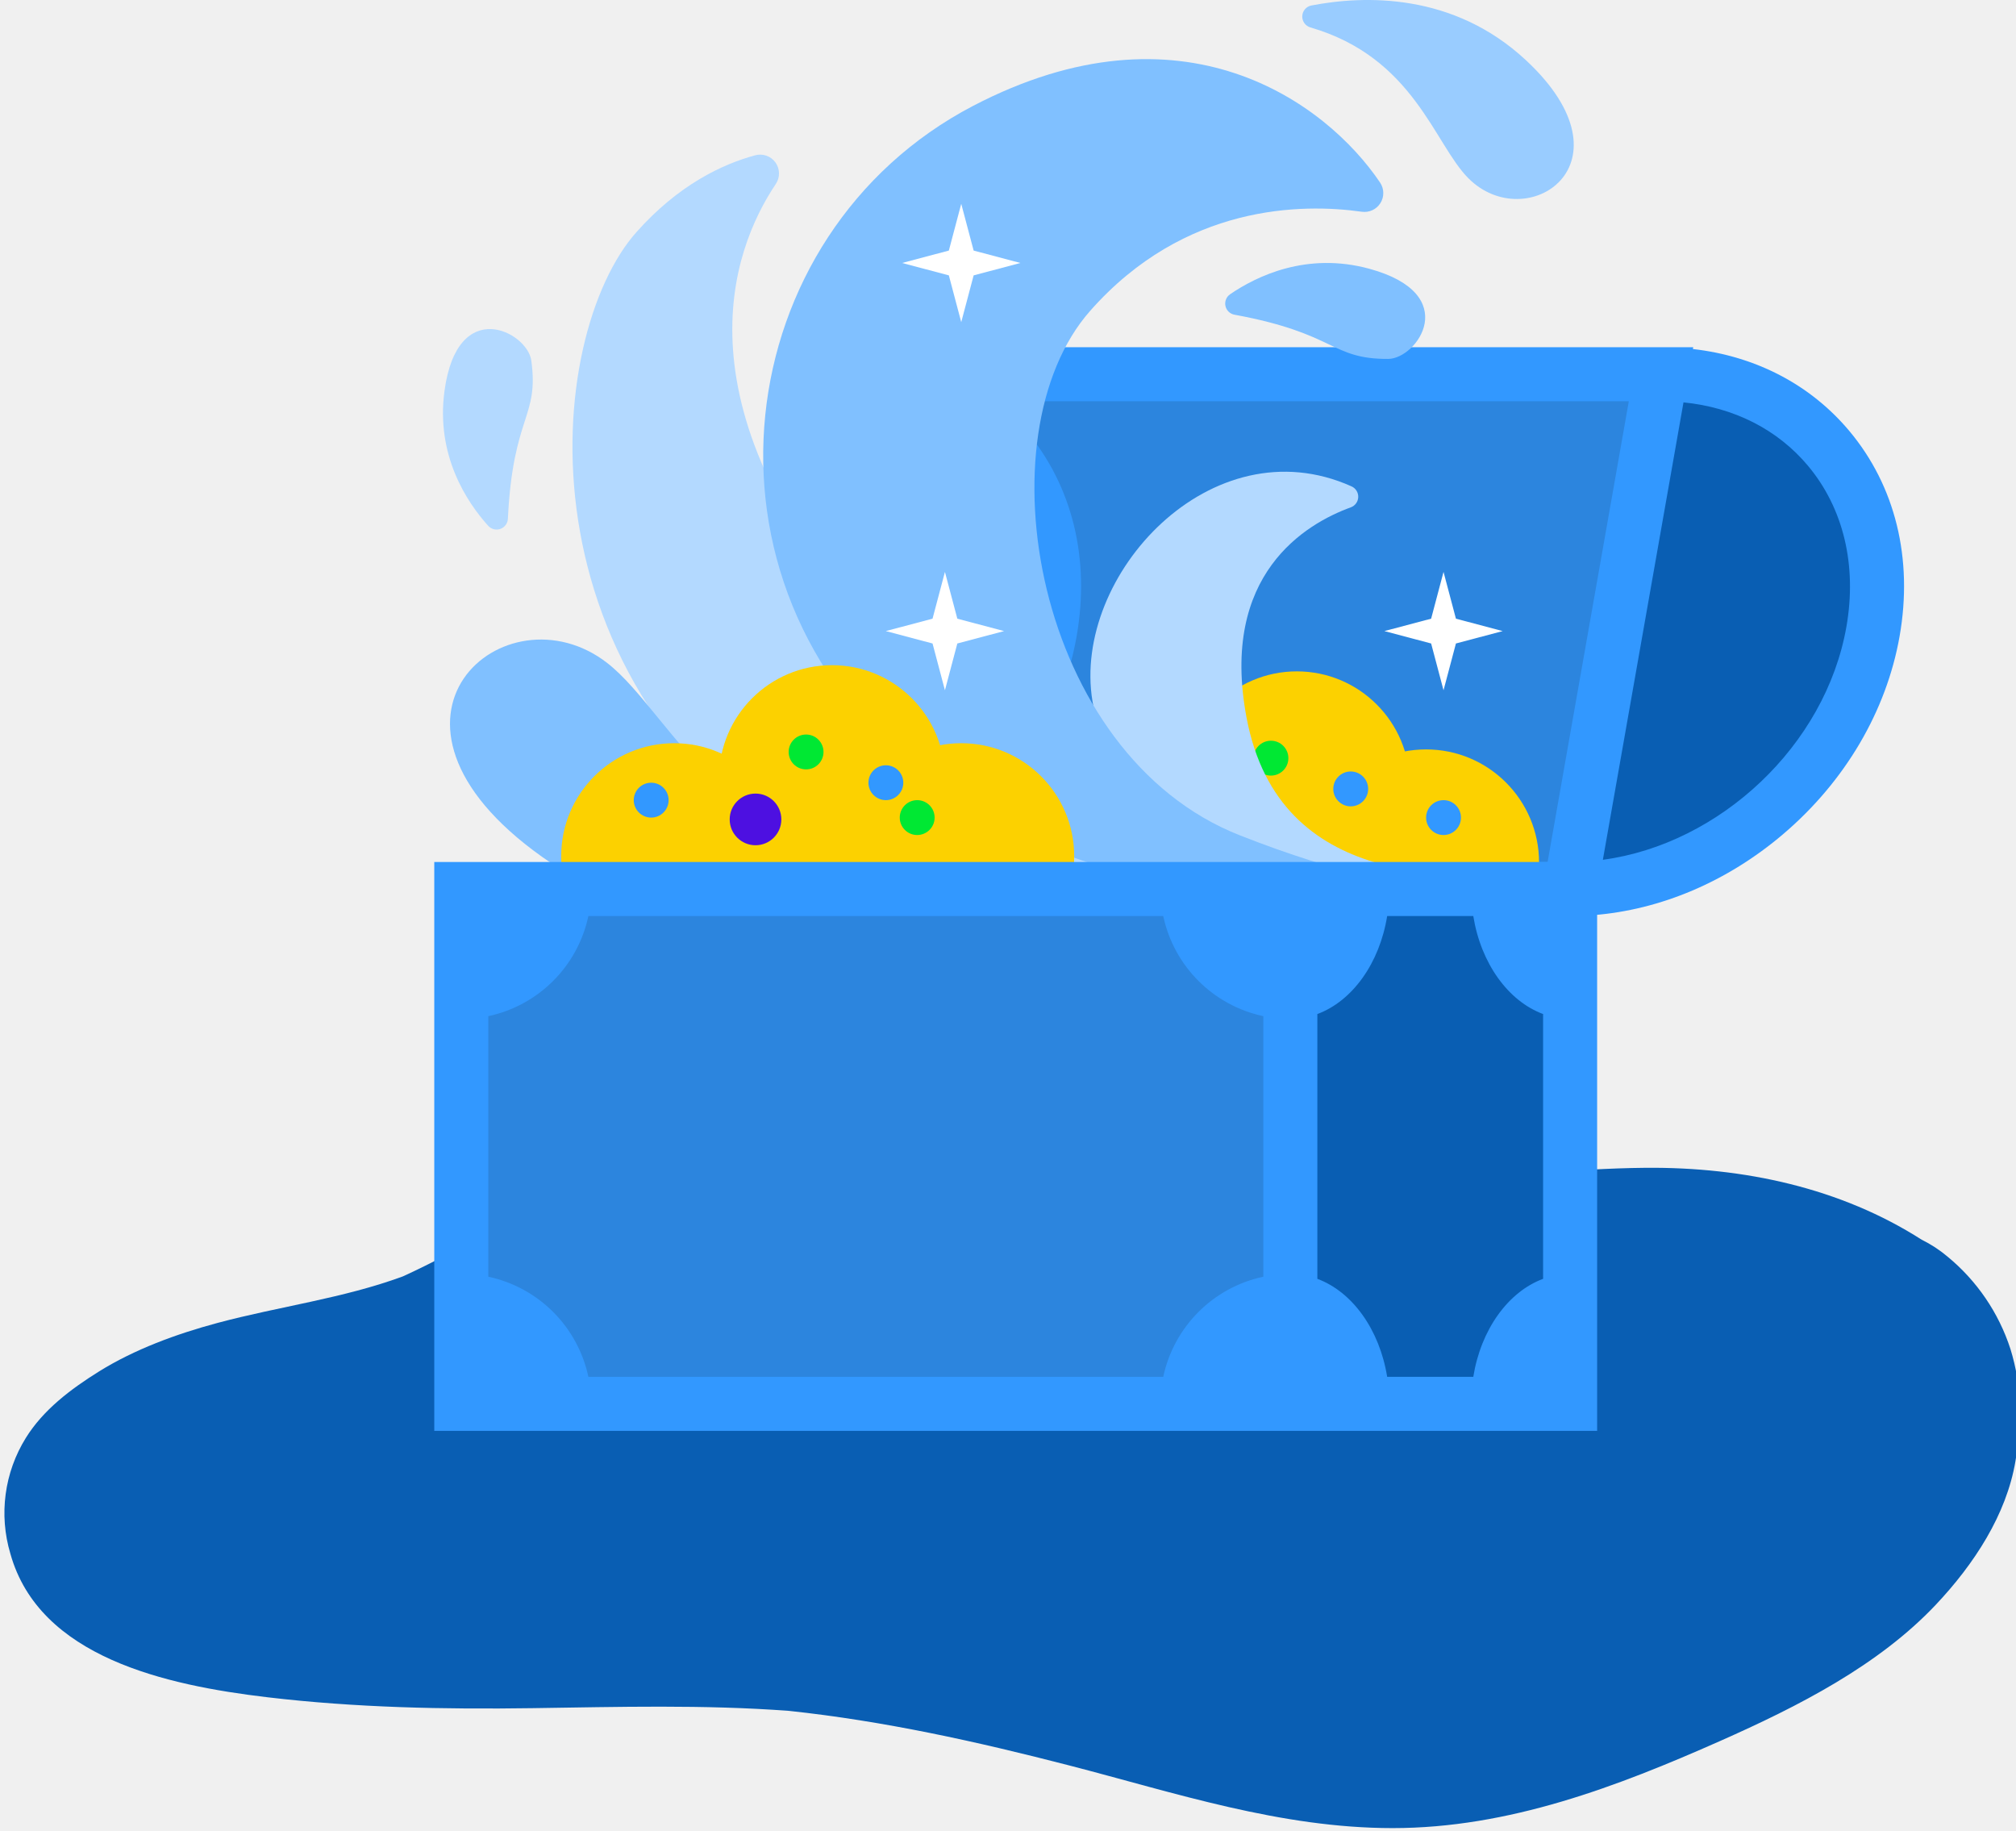
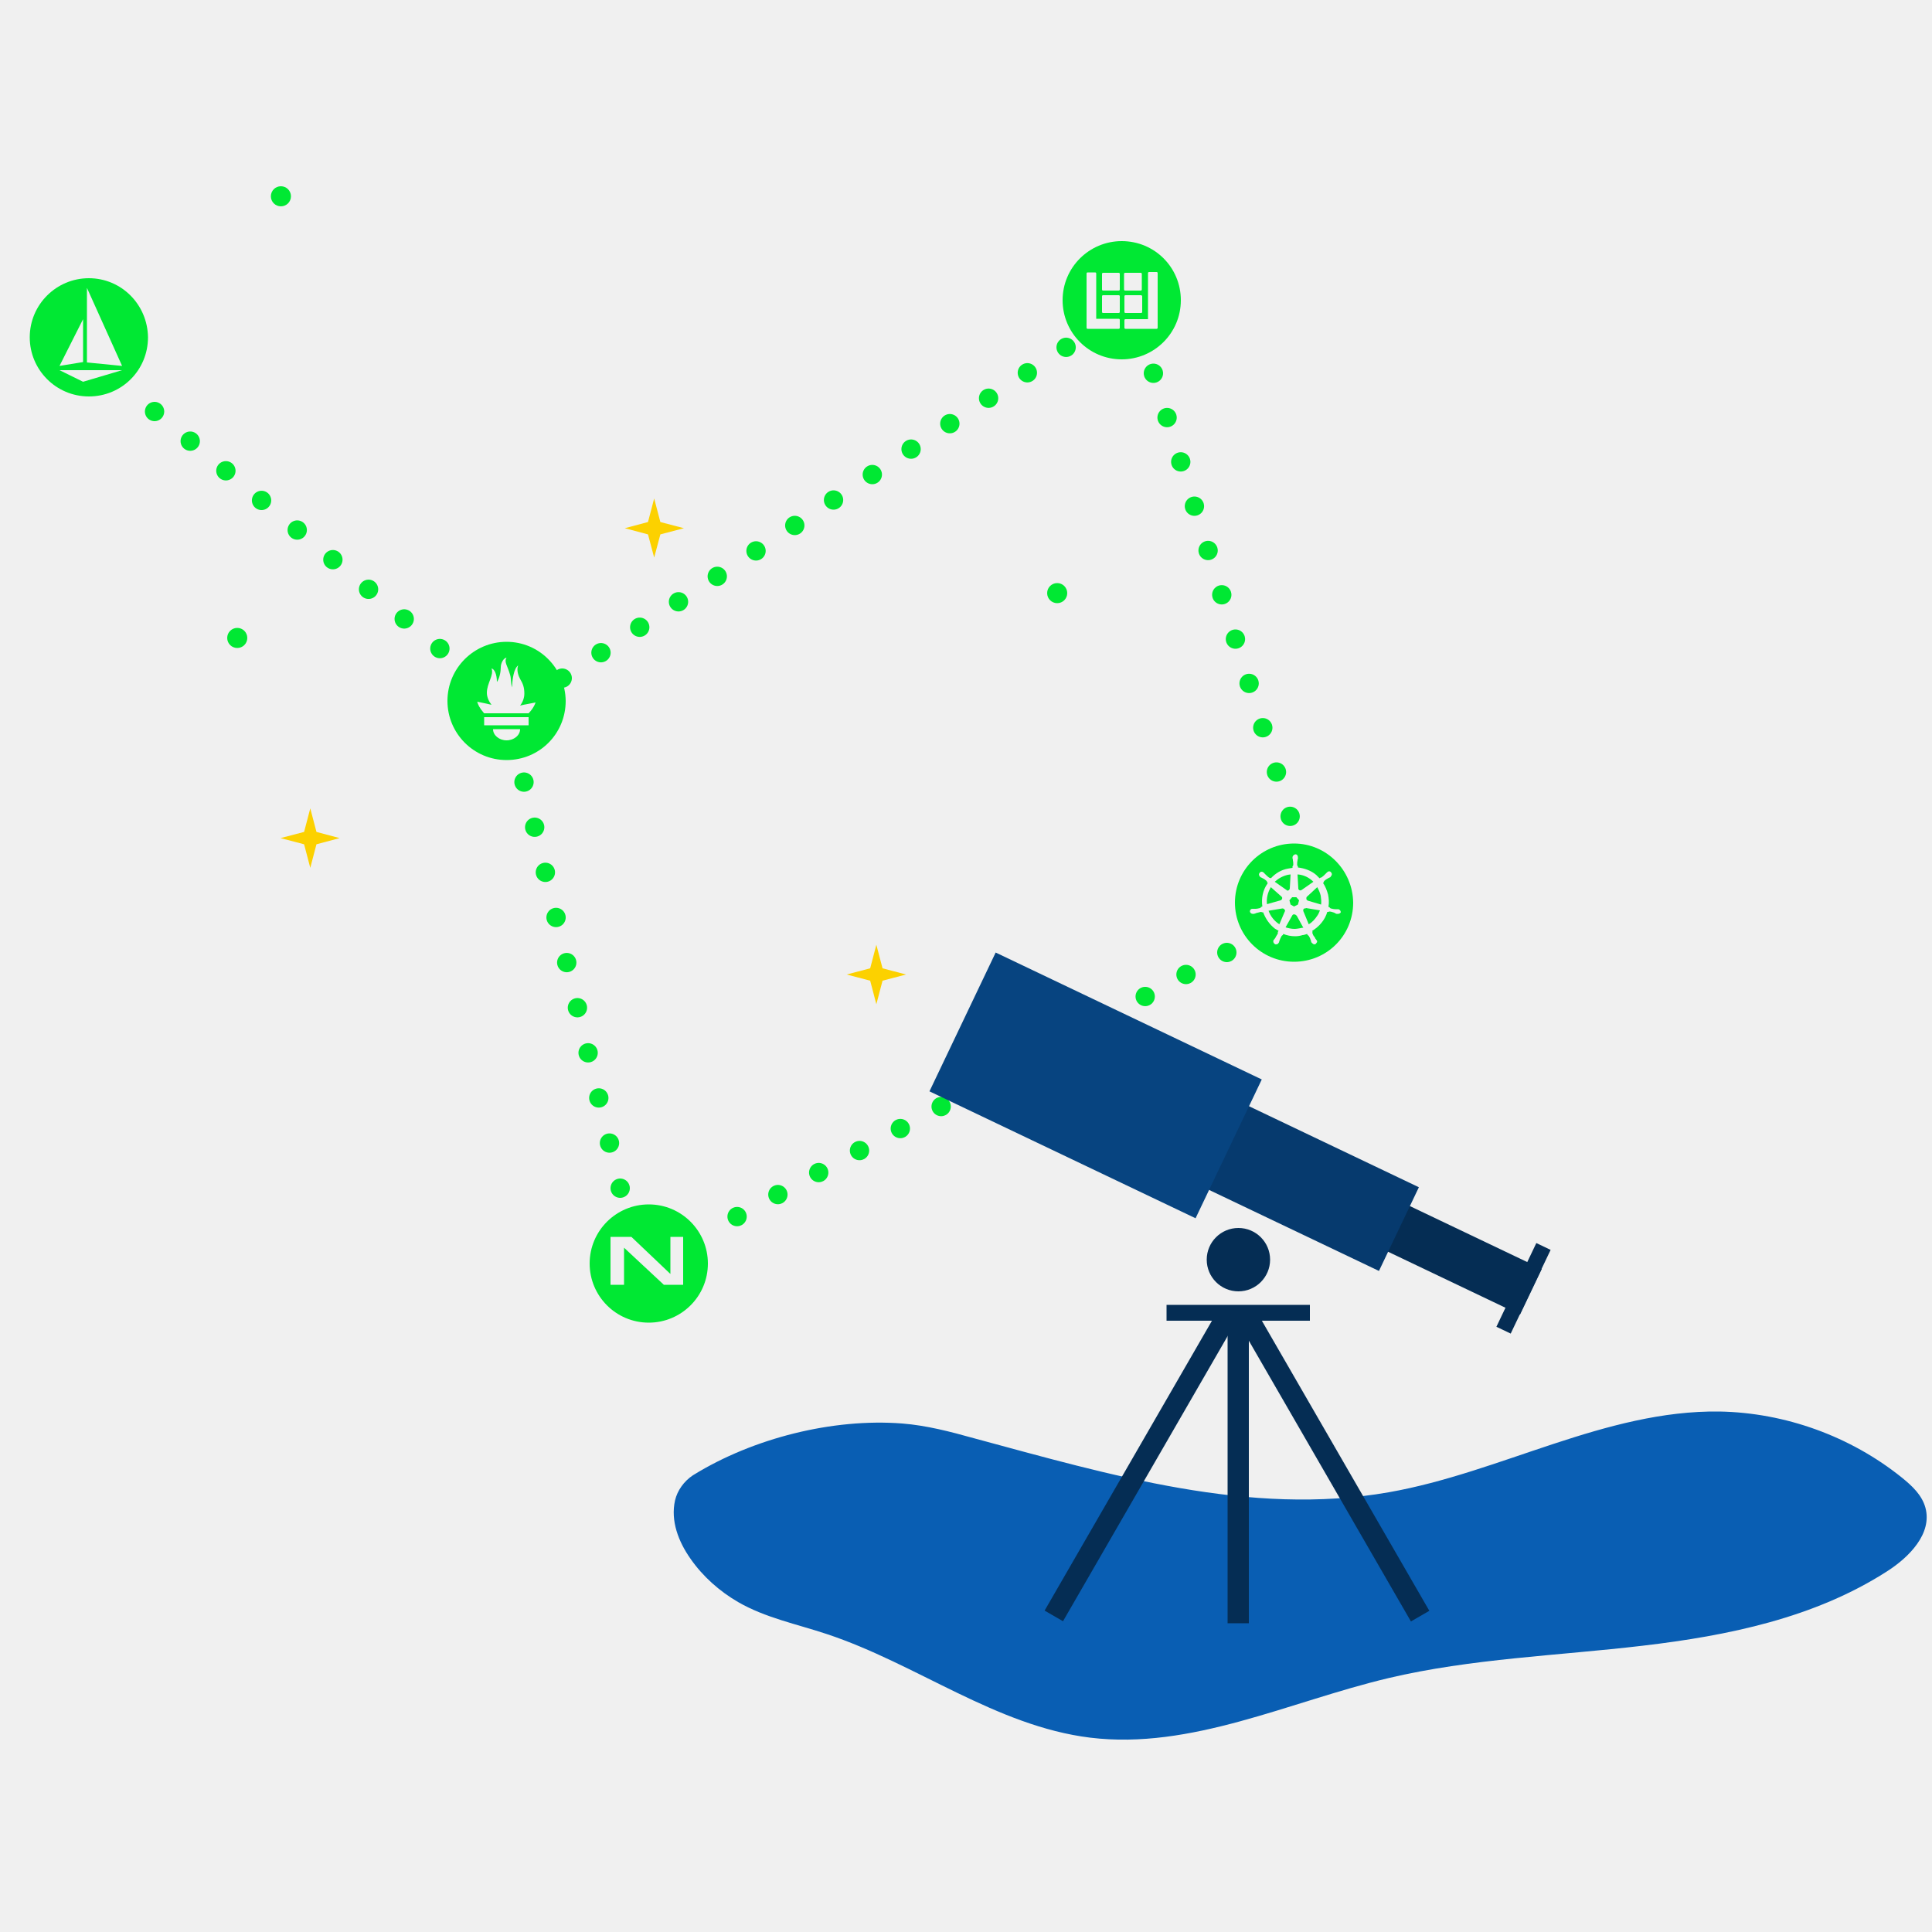
- <svg xmlns="http://www.w3.org/2000/svg" version="1.1" id="Ebene_1" class="treasure-svg" viewBox="0 0 445 404" xml:space="preserve" aria-labelledby="treasure-title">
-   <style>
-         #star-top {
-             transform-origin: 212px 57px;
-             animation: star 6s linear infinite;
-         }
- 
-         #star-left {
-             transform-origin: 209px 138px;
-             animation: star-reverse 5s linear infinite;
-         }
- 
-         #star-right {
-             transform-origin: 318px 140px;
-             animation: star 4s linear infinite;
-         }
- 
-         @keyframes star {
-             0% {
-                 opacity: 0;
-                 transform: scale(1);
-             }
-             50% {
-                 opacity: 1;
-                 transform: scale(1.1) rotate3d(0, 0, 1, 20deg);
-             }
-             100% {
-                 opacity: 0;
-                 transform: scale(1);
-             }
-         }
- 
-         @keyframes star-reverse {
-             0% {
-                 opacity: 0;
-                 transform: scale(1);
-             }
-             50% {
-                 opacity: 1;
-                 transform: scale(1.1) rotate3d(0, 0, 1, -20deg);
-             }
-             100% {
-                 opacity: 0;
-                 transform: scale(1);
-             }
-         }
-     </style>
-   <path id="Shape" fill="#095EB3" d="M443.771,297.684c-2.589-7.984-7.411-15.059-13.896-20.387         c-1.735-1.465-3.645-2.711-5.683-3.713c-17.84-11.42-39.241-16.066-60.973-15.877c-16.208,0.141-32.245,2.314-48.441,1.402         c-13.271-1.605-26.166-4.908-39.186-7.646c-16.648-3.549-33.648-5.176-50.668-4.852c-14.832,0.318-29.827,1.067-44.574,2.621         c-9.448,0.916-18.832,2.402-28.101,4.453c-8.93,2.059-17.184,5.295-25.509,8.859c-13.073,5.597-24.905,13.252-37.811,19.127         c-13.203,4.859-27.295,6.62-40.934,10.275c-9.078,2.434-18.302,5.828-26.128,10.697c-6.323,3.935-12.341,8.512-16.153,14.652         c-4.755,7.639-6.002,16.951-3.424,25.572c6.382,22.842,34.26,29.021,56.737,31.68c19.469,2.303,38.959,2.688,58.579,2.404         c18.855-0.272,37.743-0.805,56.544,0.599c20.999,2.235,41.558,6.796,61.846,12.038c23.448,6.06,46.612,13.824,71.39,13.833         c25.666,0.009,49.617-9.173,72.267-19.206c17.282-7.656,35.011-16.685,47.671-30.111c8.451-8.962,15.555-19.845,17.549-31.624         C446.318,313.955,446.363,306.064,443.771,297.684z" />
-   <path id="Shape_1_" fill="#095EB3" d="M366.644,82.585c31.371,0,52.318,25.432,46.787,56.803         c-5.532,31.371-35.447,56.803-66.818,56.803" />
-   <polygon id="Shape_2_" fill="#2C85DE" points="346.612,196.19 163.614,196.19 183.646,82.585 366.644,82.585    " />
-   <path id="Shape_3_" fill="#3298FF" d="M408.188,95.081c-8.567-10.21-20.644-16.481-34.508-18.06l0.07-0.399H178.642         l-22.135,125.533h195.109l0.035-0.2c14.895-1.157,29.612-7.393,41.922-17.857c13.677-11.626,22.814-27.137,25.73-43.674         C422.32,123.32,418.372,107.217,408.188,95.081z M341.607,190.227H170.722L188.65,88.549h170.886L341.607,190.227z          M407.558,138.352c-4.618,26.189-27.928,47.904-53.752,51.384l17.799-100.941c11.123,1.108,20.742,5.963,27.446,13.953         C406.929,112.137,409.95,124.781,407.558,138.352z" />
-   <path id="Shape_4_" fill="#095EB3" d="M186.85,82.585c31.372,0,52.318,25.432,46.787,56.803s-35.447,56.803-66.818,56.803" />
-   <path id="Shape_5_" fill="#3298FF" d="M164.955,202.154v-11.928c28.562,0,55.902-23.271,60.946-51.875         c2.393-13.571-0.629-26.216-8.507-35.605c-7.683-9.156-19.191-14.198-32.407-14.198V76.621c16.802,0,31.556,6.556,41.544,18.459         c10.185,12.137,14.132,28.24,11.116,45.343c-2.916,16.537-12.054,32.047-25.73,43.674         C198.219,195.741,181.541,202.154,164.955,202.154z" />
-   <circle id="Oval" fill="#FCD100" cx="251.416" cy="190.31" r="24.933" />
-   <circle id="Oval_1_" fill="#FCD100" cx="286.256" cy="173.088" r="24.933" />
-   <circle id="Oval_2_" fill="#4D10E1" cx="269.378" cy="182.192" r="5.701" />
-   <circle id="Oval_3_" fill="#00E833" cx="280.539" cy="167.308" r="3.848" />
-   <circle id="Oval_4_" fill="#3298FF" cx="246.349" cy="177.942" r="3.848" />
-   <circle id="Oval_5_" fill="#FCD100" cx="314.789" cy="190.31" r="24.933" />
-   <circle id="Oval_6_" fill="#3298FF" cx="298.15" cy="174.095" r="3.848" />
-   <path id="Shape_6_" fill="#B3D9FF" d="M333.494,194.346c0,0-84.101,38.522-152.33-2.402         c-68.23-40.916-61.021-117.838-40.688-140.712c9.332-10.498,19.046-15.026,26.201-16.957c1.675-0.467,3.465,0.157,4.485,1.565         c1.021,1.408,1.058,3.303,0.092,4.75c-9.816,14.624-23.024,49.641,22.949,100.614         C236.52,188.123,308.217,200.698,333.494,194.346z" />
-   <path id="Shape_7_" fill="#80C0FF" d="M351.282,193.745c0,0-14.629,15.381-40.479,20.035         c-25.871,4.656-48.871,13.185-60.466,28.97c0,0,28.749-9.642,52.829-13.201C323.388,226.559,346.67,222.079,351.282,193.745z" />
-   <path id="Shape_8_" fill="#B3D9FF" d="M263.283,185.675c0,0-17.287-1.478-22.141-30.96c-4.573-27.797,26.348-61.21,57.162-47.395         c0.935,0.404,1.531,1.336,1.506,2.354c-0.025,1.019-0.667,1.92-1.621,2.277c-9.976,3.623-28.977,14.785-23.039,46.389         c7.282,38.761,46.694,34.463,62.537,35.403C337.688,193.745,284.463,215.439,263.283,185.675z" />
-   <path id="Shape_9_" fill="#80C0FF" d="M304.659,40.331c0.899,1.369,0.91,3.139,0.028,4.519c-0.882,1.38-2.491,2.114-4.111,1.874         c-13.1-1.842-39.092-1.727-59.932,21.864c-24.332,27.545-12.229,97.931,33.013,115.743         c45.243,17.812,59.837,10.015,59.837,10.015s-78.639,18.047-130.883-24.003c-52.242-42.045-41.666-118.869,12.165-146.968         C260.936-0.718,292.706,22.554,304.659,40.331z" />
-   <path id="Shape_10_" fill="#80C0FF" d="M272.5,69.449c-0.994-0.177-1.783-0.935-2-1.92c-0.217-0.986,0.182-2.005,1.01-2.583         c5.833-3.997,16.939-9.415,30.755-5.636c20.644,5.642,10.518,19.874,4.151,19.896C293.62,79.251,295.105,73.606,272.5,69.449z" />
-   <path id="Shape_11_" fill="#99CCFF" d="M289.262,6.055c-1.107-0.316-1.855-1.349-1.809-2.5c0.048-1.151,0.877-2.12,2.008-2.344         c11.73-2.256,31.304-2.867,47.354,12.064c24.688,22.964,0.064,38.956-12.74,26.016C316.548,31.686,312.077,12.693,289.262,6.055z         " />
-   <path id="Shape_12_" fill="#80C0FF" d="M210.62,191.475c0,0-48.198,28.041-91-2.414c-42.801-30.451-8.021-60.157,14.389-42.774         C148.937,157.866,160.777,192.835,210.62,191.475z" />
-   <path id="Shape_13_" fill="#B3D9FF" d="M112.109,114.474c-0.043,1.008-0.69,1.891-1.638,2.237s-2.011,0.086-2.693-0.657         c-4.736-5.251-11.581-15.54-9.67-29.735c2.851-21.209,18.301-13.062,19.168-6.756C119.02,92.238,113.228,91.517,112.109,114.474z         " />
-   <circle id="Oval_7_" fill="#FCD100" cx="148.807" cy="188.942" r="24.933" />
-   <circle id="Oval_8_" fill="#FCD100" cx="183.646" cy="171.721" r="24.933" />
-   <circle id="Oval_9_" fill="#4D10E1" cx="166.768" cy="180.825" r="5.701" />
-   <circle id="Oval_10_" fill="#00E833" cx="177.929" cy="165.94" r="3.847" />
-   <circle id="Oval_11_" fill="#3298FF" cx="143.739" cy="176.575" r="3.847" />
-   <circle id="Oval_12_" fill="#FCD100" cx="212.179" cy="188.942" r="24.933" />
-   <circle id="Oval_13_" fill="#3298FF" cx="195.542" cy="172.727" r="3.847" />
-   <rect id="Rectangle-path" x="101.823" y="196.19" fill="#2C85DE" width="182.998" height="113.604" />
-   <rect id="Rectangle-path_1_" x="284.821" y="196.19" fill="#095EB3" width="61.757" height="113.604" />
-   <path id="Shape_14_" fill="#3298FF" d="M290.785,190.227H95.859V315.76h256.683V190.227H290.785z M211.405,202.154h45.362         c2.362,11.075,11.014,19.727,22.09,22.09v57.498c-11.076,2.362-19.728,11.014-22.09,22.09H129.876         c-2.362-11.076-11.014-19.728-22.089-22.09v-57.498c11.076-2.363,19.728-11.015,22.089-22.09H211.405z M340.615,282.207         c-7.738,2.877-13.73,11.203-15.41,21.625h-19.011c-1.68-10.422-7.671-18.748-15.409-21.625v-58.429         c7.738-2.876,13.729-11.202,15.409-21.624h19.011c1.68,10.422,7.672,18.747,15.41,21.624V282.207z" />
-   <circle id="Oval_14_" fill="#00E833" cx="202.454" cy="180.422" r="3.848" />
-   <circle id="Oval_15_" fill="#3298FF" cx="318.637" cy="180.422" r="3.848" />
-   <polygon id="star-right" fill="#FFFFFF" points="321.373,142.002 331.693,139.265 321.373,136.529 318.636,126.208 315.9,136.529         305.58,139.265 315.9,142.002 318.636,152.322" />
-   <polygon id="star-top" fill="#FFFFFF" points="214.916,60.768 225.236,58.032 214.916,55.296 212.179,44.975 209.443,55.296         199.122,58.032 209.443,60.768 212.179,71.089    " />
-   <polygon id="star-left" fill="#FFFFFF" points="211.315,142.002 221.636,139.265 211.315,136.529 208.579,126.208         205.843,136.529 195.522,139.265 205.843,142.002 208.579,152.322    " />
+ <svg xmlns="http://www.w3.org/2000/svg" id="Ebene_1" x="0px" y="0px" viewBox="0 0 500 500" style="enable-background:new 0 0 500 500">
+   <style>.st0{fill:#095EB3;} .st1{fill:none;} .st2{opacity:0.2;fill:#095EB3;} .st3{fill:#FCD100;} .st4{fill:#00E833;} .st5{fill:none;stroke:#00E833;stroke-width:5;stroke-linecap:round;stroke-miterlimit:10;stroke-dasharray:0,12;} .st6{fill:#174CE0;} .st7{fill:#052D54;} .st8{fill:#063A6E;} .st9{fill:#074480;} .st10{fill:#FFFFFF;} .st11{fill:url(#SVGID_1_);} .st12{fill:url(#SVGID_2_);} .st13{fill:#DEEEFF;} .st14{fill:#2C85DE;} .st15{fill:#3298FF;} .st16{clip-path:url(#SVGID_6_);fill:#044181;} .st17{clip-path:url(#SVGID_8_);fill:#00E833;} .st18{clip-path:url(#SVGID_10_);fill:#0B74DE;} .st19{clip-path:url(#SVGID_12_);fill:#4D10E1;} .st20{fill:#0B74DE;stroke:#0B74DE;stroke-width:5;stroke-linecap:round;stroke-miterlimit:10;stroke-dasharray:0,10;} .st21{fill:#0B74DE;} .st22{fill:#065AB3;} .st23{fill:#FFFFFF;stroke:#FFFFFF;stroke-width:5;stroke-miterlimit:10;} .st24{fill:#326DE6;} .st25{fill:#80C0FF;} .st26{fill:#4D10E1;} .st27{fill:#B3D9FF;} .st28{fill:#99CCFF;} .st29{clip-path:url(#SVGID_14_);} .st30{opacity:0.5;clip-path:url(#SVGID_16_);} .st31{opacity:0.5;} .st32{clip-path:url(#SVGID_18_);} .st33{opacity:0.5;fill:#095EB3;} .st34{clip-path:url(#SVGID_20_);} .st35{fill:#044181;} .st36{clip-path:url(#SVGID_22_);} .st37{clip-path:url(#SVGID_26_);fill:#00E833;} .st38{opacity:0.3;clip-path:url(#SVGID_22_);} .st39{opacity:0.3;clip-path:url(#SVGID_28_);} .st40{opacity:0.3;clip-path:url(#SVGID_30_);} .st41{clip-path:url(#SVGID_30_);fill:#00E833;} .st42{clip-path:url(#SVGID_32_);} .st43{opacity:0.4;clip-path:url(#SVGID_32_);} .st44{clip-path:url(#SVGID_34_);} .st45{clip-path:url(#SVGID_36_);fill:#044181;} .st46{clip-path:url(#SVGID_36_);fill:none;stroke:#3298FF;stroke-width:5;stroke-linecap:round;stroke-miterlimit:10;stroke-dasharray:0,12;} .st47{opacity:0.4;clip-path:url(#SVGID_36_);} .st48{clip-path:url(#SVGID_36_);} .st49{fill:none;stroke:#3298FF;stroke-width:25;stroke-linecap:round;stroke-miterlimit:10;} .st50{fill:none;stroke:#3298FF;stroke-width:5;stroke-linecap:round;stroke-miterlimit:10;stroke-dasharray:0,12;} .st51{opacity:0.2;fill:#00E833;} .st52{opacity:0.2;} .st53{fill:#FFFFFF;stroke:#3298FF;stroke-width:5;stroke-miterlimit:10;} .st54{fill:#FFFFFF;stroke:#3298FF;stroke-width:5;stroke-linecap:round;stroke-miterlimit:10;stroke-dasharray:0,12;} .st55{fill:none;stroke:#3298FF;stroke-width:5;stroke-linecap:round;stroke-miterlimit:10;stroke-dasharray:0,11.855;} .st56{fill:none;stroke:#3298FF;stroke-width:5;stroke-miterlimit:10;} .st57{fill:#096FD5;} .st58{fill:#086BCF;} .st59{fill:#096ED4;} .st60{fill:#086DD2;} .st61{fill:#1A71C8;} .st62{opacity:0.6;fill:#095EB3;enable-background:new ;} .st63{fill:#FCD000;} .st64{opacity:0.6;fill:#00E833;enable-background:new ;} .st65{fill:#162D50;} .st66{opacity:0.7;} .st67{opacity:0.7;fill:#FFFFFF;} .st68{opacity:0.7;fill:none;stroke:#FFFFFF;stroke-width:4;stroke-linecap:round;stroke-miterlimit:10;stroke-dasharray:2,12;} .st69{display:none;} .st70{fill:#074380;} .st71{fill:#261E65;} .st72{fill:#05294D;} .st73{fill:url(#SVGID_41_);} .st74{fill:url(#SVGID_42_);} .st75{fill:#084787;} .st76{fill:url(#SVGID_43_);} .st77{fill:url(#SVGID_44_);} .st78{fill:url(#SVGID_45_);} .st79{fill:url(#SVGID_46_);} .st80{clip-path:url(#SVGID_48_);fill:#0B74DE;} .st81{clip-path:url(#SVGID_50_);fill:#0B74DE;} .st82{clip-path:url(#SVGID_52_);fill:#0B74DE;} .st83{clip-path:url(#SVGID_54_);fill:#0B74DE;} .st84{clip-path:url(#SVGID_56_);fill:#0B74DE;} .st85{clip-path:url(#SVGID_58_);fill:#0B74DE;} .st86{clip-path:url(#SVGID_60_);fill:#0B74DE;} .st87{clip-path:url(#SVGID_62_);fill:#0B74DE;} .st88{clip-path:url(#SVGID_64_);fill:#0B74DE;} .st89{fill:url(#SVGID_65_);} .st90{fill:url(#SVGID_66_);} .st91{fill:url(#SVGID_67_);} .st92{fill:url(#SVGID_68_);} .st93{clip-path:url(#SVGID_70_);fill:#80C0FF;} .st94{clip-path:url(#SVGID_72_);fill:#80C0FF;} .st95{clip-path:url(#SVGID_74_);fill:#80C0FF;} .st96{clip-path:url(#SVGID_76_);fill:#80C0FF;} .st97{clip-path:url(#SVGID_78_);fill:#80C0FF;} .st98{fill:#0260DF;} .st99{opacity:0.3;} .st100{clip-path:url(#SVGID_80_);fill:#0B74DE;} .st101{clip-path:url(#SVGID_82_);fill:#0B74DE;} .st102{clip-path:url(#SVGID_84_);fill:#0B74DE;} .st103{clip-path:url(#SVGID_86_);fill:#0B74DE;} .st104{clip-path:url(#SVGID_88_);fill:#0B74DE;}</style>
+   <path class="st0" d="M179.5 381.7c15.4-9.5 36-14.7 54-13.3 6.3.5 12.4 2.1 18.5 3.8 35.2 9.5 71.5 20.3 107.4 14 29-5.1 56.1-21.3 85.6-20.9 17 .3 33.9 6.4 47.2 17.1 2.6 2.1 5.2 4.5 6.1 7.8 1.8 6.7-4.2 12.8-10 16.5-18.7 12-41 16.6-63.1 19.2-22 2.6-44.3 3.3-65.9 8.4-25.7 6.1-51 18.6-77.2 15.4-24.3-3-44.9-19.1-68.1-26.8-7.8-2.6-15.9-4.2-23-8.3-4.8-2.8-9.1-6.6-12.3-11.2-3.1-4.4-5.2-9.8-4-15.1 1.2-5.2 7-9.5 12-7.6" />
+   <path class="st3" d="M228.4 253.8l6.1-1.6-6.1-1.6-1.6-6.1-1.6 6.1-6.1 1.6 6.1 1.6 1.6 6.1zM81.9 218.5l6-1.6-6-1.6-1.6-6.1-1.6 6.1-6.1 1.6 6.1 1.6 1.6 6.1zM170.9 138.3l6.1-1.6-6.1-1.6-1.6-6.1-1.6 6.1-6 1.6 6 1.6 1.6 6z" />
+   <path class="st5" d="M160.5 307.5l-27-114M317.5 246.5l-132.4 71.4M298.5 96.6l37 119.9M145.5 175.5l131-86M40 106.5l79.8 66.3" />
+   <path class="st4" d="M23 72c-8.4 0-15.3 6.8-15.3 15.3 0 8.4 6.8 15.3 15.3 15.3s15.3-6.8 15.3-15.3C38.2 78.8 31.4 72 23 72zm-1.5 10.6v11.1l-6.1 1 6.1-12.1zm0 16.2l-6.1-3h16.2l-10.1 3zm1-5V74.5l9.1 20.2-9.1-.9z" />
+   <path transform="rotate(-64.5 394.2653 333.4457)" class="st7" d="M382.3 331.4h24v4.1h-24z" />
+   <path transform="rotate(-64.5 361.7147 317.9197)" class="st7" d="M355.2 279.8h13.1v76.3h-13.1z" />
+   <circle class="st7" cx="320.5" cy="326" r="8.2" />
+   <path class="st7" d="M317.7 339h5.5v81.1h-5.5z" />
+   <path transform="rotate(30 295.0866 379.536)" class="st7" d="M292.3 334.9h5.5v89.3h-5.5z" />
+   <path transform="rotate(150 345.2226 379.5608)" class="st7" d="M342.5 334.9h5.5v89.3h-5.5z" />
+   <path class="st7" d="M301.9 337.7H339v4.1h-37.1z" />
+   <path transform="rotate(-64.5 327.614 301.6542)" class="st8" d="M315.6 263.5h24v76.3h-24z" />
+   <path transform="rotate(-64.5 283.4822 280.8895)" class="st9" d="M263.6 242.8h39.8v76.3h-39.8z" />
+   <path class="st4" d="M131.1 166.1c-8.4 0-15.3 6.8-15.3 15.3 0 8.4 6.8 15.3 15.3 15.3s15.3-6.8 15.3-15.3c-.1-8.5-6.9-15.3-15.3-15.3zm0 25.5c-1.9 0-3.5-1.3-3.5-2.9h7c0 1.6-1.6 2.9-3.5 2.9zm5.7-3.9h-11.5v-2.1h11.5v2.1zm0-3.1h-11.5l-.1-.1c-1.2-1.4-1.5-2.2-1.7-2.9 0 0 1.4.3 2.4.5 0 0 .5.1 1.3.3-.7-.9-1.2-2-1.2-3.1 0-2.5 1.9-4.6 1.2-6.3.7.1 1.4 1.4 1.4 3.5.7-1 1-2.7 1-3.8 0-1.1.7-2.4 1.5-2.5-.7 1.1.2 2 .9 4.4.3.9.2 2.3.5 3.3.1-1.9.4-4.8 1.6-5.7-.5 1.2.1 2.8.5 3.5.7 1.2 1.1 2.1 1.1 3.8 0 1.1-.4 2.2-1.1 3.1.8-.2 1.4-.3 1.4-.3l2.6-.5c.1-.3-.3 1.3-1.8 2.8zM167.9 311.7c-8.4 0-15.3 6.8-15.3 15.3 0 8.4 6.8 15.3 15.3 15.3 8.4 0 15.3-6.8 15.3-15.3 0-8.4-6.8-15.3-15.3-15.3zm9 20.8h-5.1l-10.3-9.6v9.6H158v-12.4h5.4l10.1 9.6v-9.6h3.3v12.4zM290.3 62.4c-8.4 0-15.3 6.8-15.3 15.3 0 8.4 6.8 15.3 15.3 15.3 8.4 0 15.3-6.8 15.3-15.3s-6.8-15.3-15.3-15.3zm-.5 22.4c0 .2-.1.3-.3.3h-8c-.2 0-.3-.1-.3-.3v-14c0-.2.1-.3.3-.3h1.9c.2 0 .3.1.3.3v11.7h5.8c.2 0 .3.1.3.3v2zm0-4.1c0 .2-.1.3-.3.3h-4c-.2 0-.3-.1-.3-.3v-4c0-.2.1-.3.3-.3h4c.2 0 .3.1.3.3v4zm0-5.8c0 .2-.1.3-.3.3h-4c-.2 0-.3-.1-.3-.3v-4c0-.2.1-.3.3-.3h4c.2 0 .3.1.3.3v4zm1.1-4c0-.2.1-.3.3-.3h4c.2 0 .3.1.3.3v4c0 .2-.1.3-.3.3h-4c-.2 0-.3-.1-.3-.3v-4zm4.7 5.8v4c0 .2-.1.3-.3.3h-4c-.2 0-.3-.1-.3-.3v-4c0-.2.1-.3.3-.3h4c.1 0 .3.1.3.3zm4 6.2v1.9c0 .2-.1.3-.3.3h-8c-.2 0-.3-.1-.3-.3v-1.9c0-.2.1-.3.3-.3h5.8V70.7c0-.2.1-.3.3-.3h1.9c.2 0 .3.1.3.3v12.2z" />
+   <g>
+     <path class="st4" d="M331.7 232.8c.2-.3.2-.6-.1-.8l-2.7-2.4c-.8 1.3-1.2 2.9-1 4.4l3.5-1c.1 0 .2-.1.3-.2zM333.2 230.5c.3 0 .6-.3.6-.6l.2-3.6-.7.1c-1.3.3-2.4.9-3.4 1.8l3 2.1c.2.1.2.2.3.2zM331.9 235.1l-3.6.6c.5 1.4 1.5 2.7 2.8 3.5l1.4-3.3c.1-.1.1-.3 0-.4-.1-.2-.3-.4-.6-.4zM334 234.1l.9.5 1-.5.3-1.1-.7-.8h-1.1l-.7.8zM336.1 230.2c.2.3.5.3.8.1l3-2.1c-1.1-1.1-2.5-1.8-4.1-1.9l.2 3.6c0 .2 0 .3.1.3zM337.6 235.1c-.3.1-.4.4-.3.7l1.4 3.4c.9-.5 1.6-1.3 2.2-2.2.3-.4.5-.9.7-1.4l-3.6-.6c-.1.1-.2.1-.4.1z" />
+     <path class="st4" d="M334.9 218.3c-8.4 0-15.3 6.8-15.3 15.3 0 8.4 6.8 15.3 15.3 15.3s15.3-6.8 15.3-15.3c-.1-8.4-6.9-15.3-15.3-15.3zm11.4 18.2h-.2-.2c-.1 0-.3-.1-.4-.2-.1 0-.1 0-.2-.1-.4-.1-.8-.3-1.2-.3-.1 0-.2 0-.3.1h-.3c-.6 2.1-2.1 3.8-3.9 4.9l.1.3c-.1.1-.1.3 0 .4.1.4.3.7.6 1v.1c.1.1.1.1.1.2.1.1.2.2.3.4l.1.1c.1.2.1.4 0 .5s-.2.3-.3.4c-.1 0-.2.1-.3.1-.3 0-.5-.2-.7-.4 0 0 0-.1-.1-.1-.1-.1-.1-.3-.1-.4l-.1-.2c-.1-.4-.3-.8-.5-1.1-.1-.1-.2-.2-.3-.2l-.1-.3c-.4.1-.8.3-1.2.3-.6.2-1.3.3-1.9.3-1.1 0-2.1-.2-3.1-.6l-.1.3c-.1 0-.2.1-.3.2-.2.4-.4.7-.5 1.1l-.1.2c0 .1-.1.3-.1.4l-.1.1c-.1.3-.4.4-.7.4-.1 0-.2 0-.3-.1-.3-.2-.5-.6-.3-1 0 0 0-.1.1-.1.1-.1.2-.3.3-.4.1-.1.1-.1.1-.2.2-.3.4-.7.6-1v-.4l.2-.3c-.4-.2-.6-.4-1-.6-1.4-1.1-2.4-2.6-3-4.2h-.3c-.1-.1-.2-.1-.3-.1l-1.2.3c-.1 0-.1 0-.2.1-.1 0-.3.1-.4.1H324.2c-.3 0-.6-.2-.7-.5-.1-.4.2-.8.6-.8h.8c.4 0 .8-.1 1.2-.2.1-.1.2-.1.3-.3l.3-.1c-.3-2.1.1-4.2 1.3-5.9 0-.1.1-.1.1-.2l-.2-.2c0-.1 0-.2-.1-.3-.3-.3-.6-.5-1-.7-.1 0-.1-.1-.2-.1-.1-.1-.3-.1-.4-.2l-.1-.1c-.3-.3-.4-.7-.1-1 .1-.2.3-.3.5-.3s.4.1.5.2c0 0 .1 0 .1.1l.3.3.1.1c.3.3.6.6.9.8.1 0 .1.1.2.1h.1l.2.1c1.2-1.3 2.7-2.2 4.4-2.5.4-.1.8-.1 1.2-.2v-.4c.1-.1.1-.2.2-.3 0-.4 0-.8-.1-1.2v-.2c0-.1-.1-.3-.1-.4v-.2c0-.2.1-.4.2-.5.2-.2.4-.3.6-.3.4 0 .6.4.6.8v.2c0 .1 0 .3-.1.4v.2c-.1.4-.1.8-.1 1.2 0 .1.1.2.2.3v.3c1.7.2 3.4.8 4.7 1.9l.9.9.3-.2h.1c.1 0 .1 0 .2-.1.3-.2.6-.5.9-.8l.1-.1.3-.3s.1 0 .1-.1c.1-.1.3-.2.5-.2s.4.1.5.3c.3.3.2.8-.1 1v.1s-.1 0-.1.1c-.1.1-.3.1-.4.2-.1 0-.1.1-.2.1-.4.2-.7.4-1 .7-.1.1-.1.2-.1.3l-.2.2c.6.9 1 1.9 1.3 3 .2 1 .3 2.1.1 3.2l.3.1c0 .1.1.2.3.3.4.1.8.2 1.2.2h.8c.3.1.6.4.6.8-.1.2-.4.4-.7.4z" />
+     <path class="st4" d="M335.2 236.7c-.3-.1-.5-.1-.7.1l-1.8 3.2c.7.2 1.5.4 2.3.4.5 0 1-.1 1.6-.2.3-.1.5-.1.7-.1l-1.7-3.1c-.3-.2-.3-.3-.4-.3zM340.9 229.6l-2.7 2.5c-.1.1-.1.1-.1.3-.1.3.1.6.4.7l3.4 1c.1-.8 0-1.5-.1-2.3-.2-.8-.5-1.5-.9-2.2z" />
+     <path class="st10" d="M248.5 177.3z" />
+   </g>
+   <circle class="st4" cx="273.6" cy="153.5" r="2.6" />
+   <circle class="st4" cx="72.7" cy="50.8" r="2.6" />
+   <circle class="st4" cx="61.4" cy="165.1" r="2.6" />
</svg>
